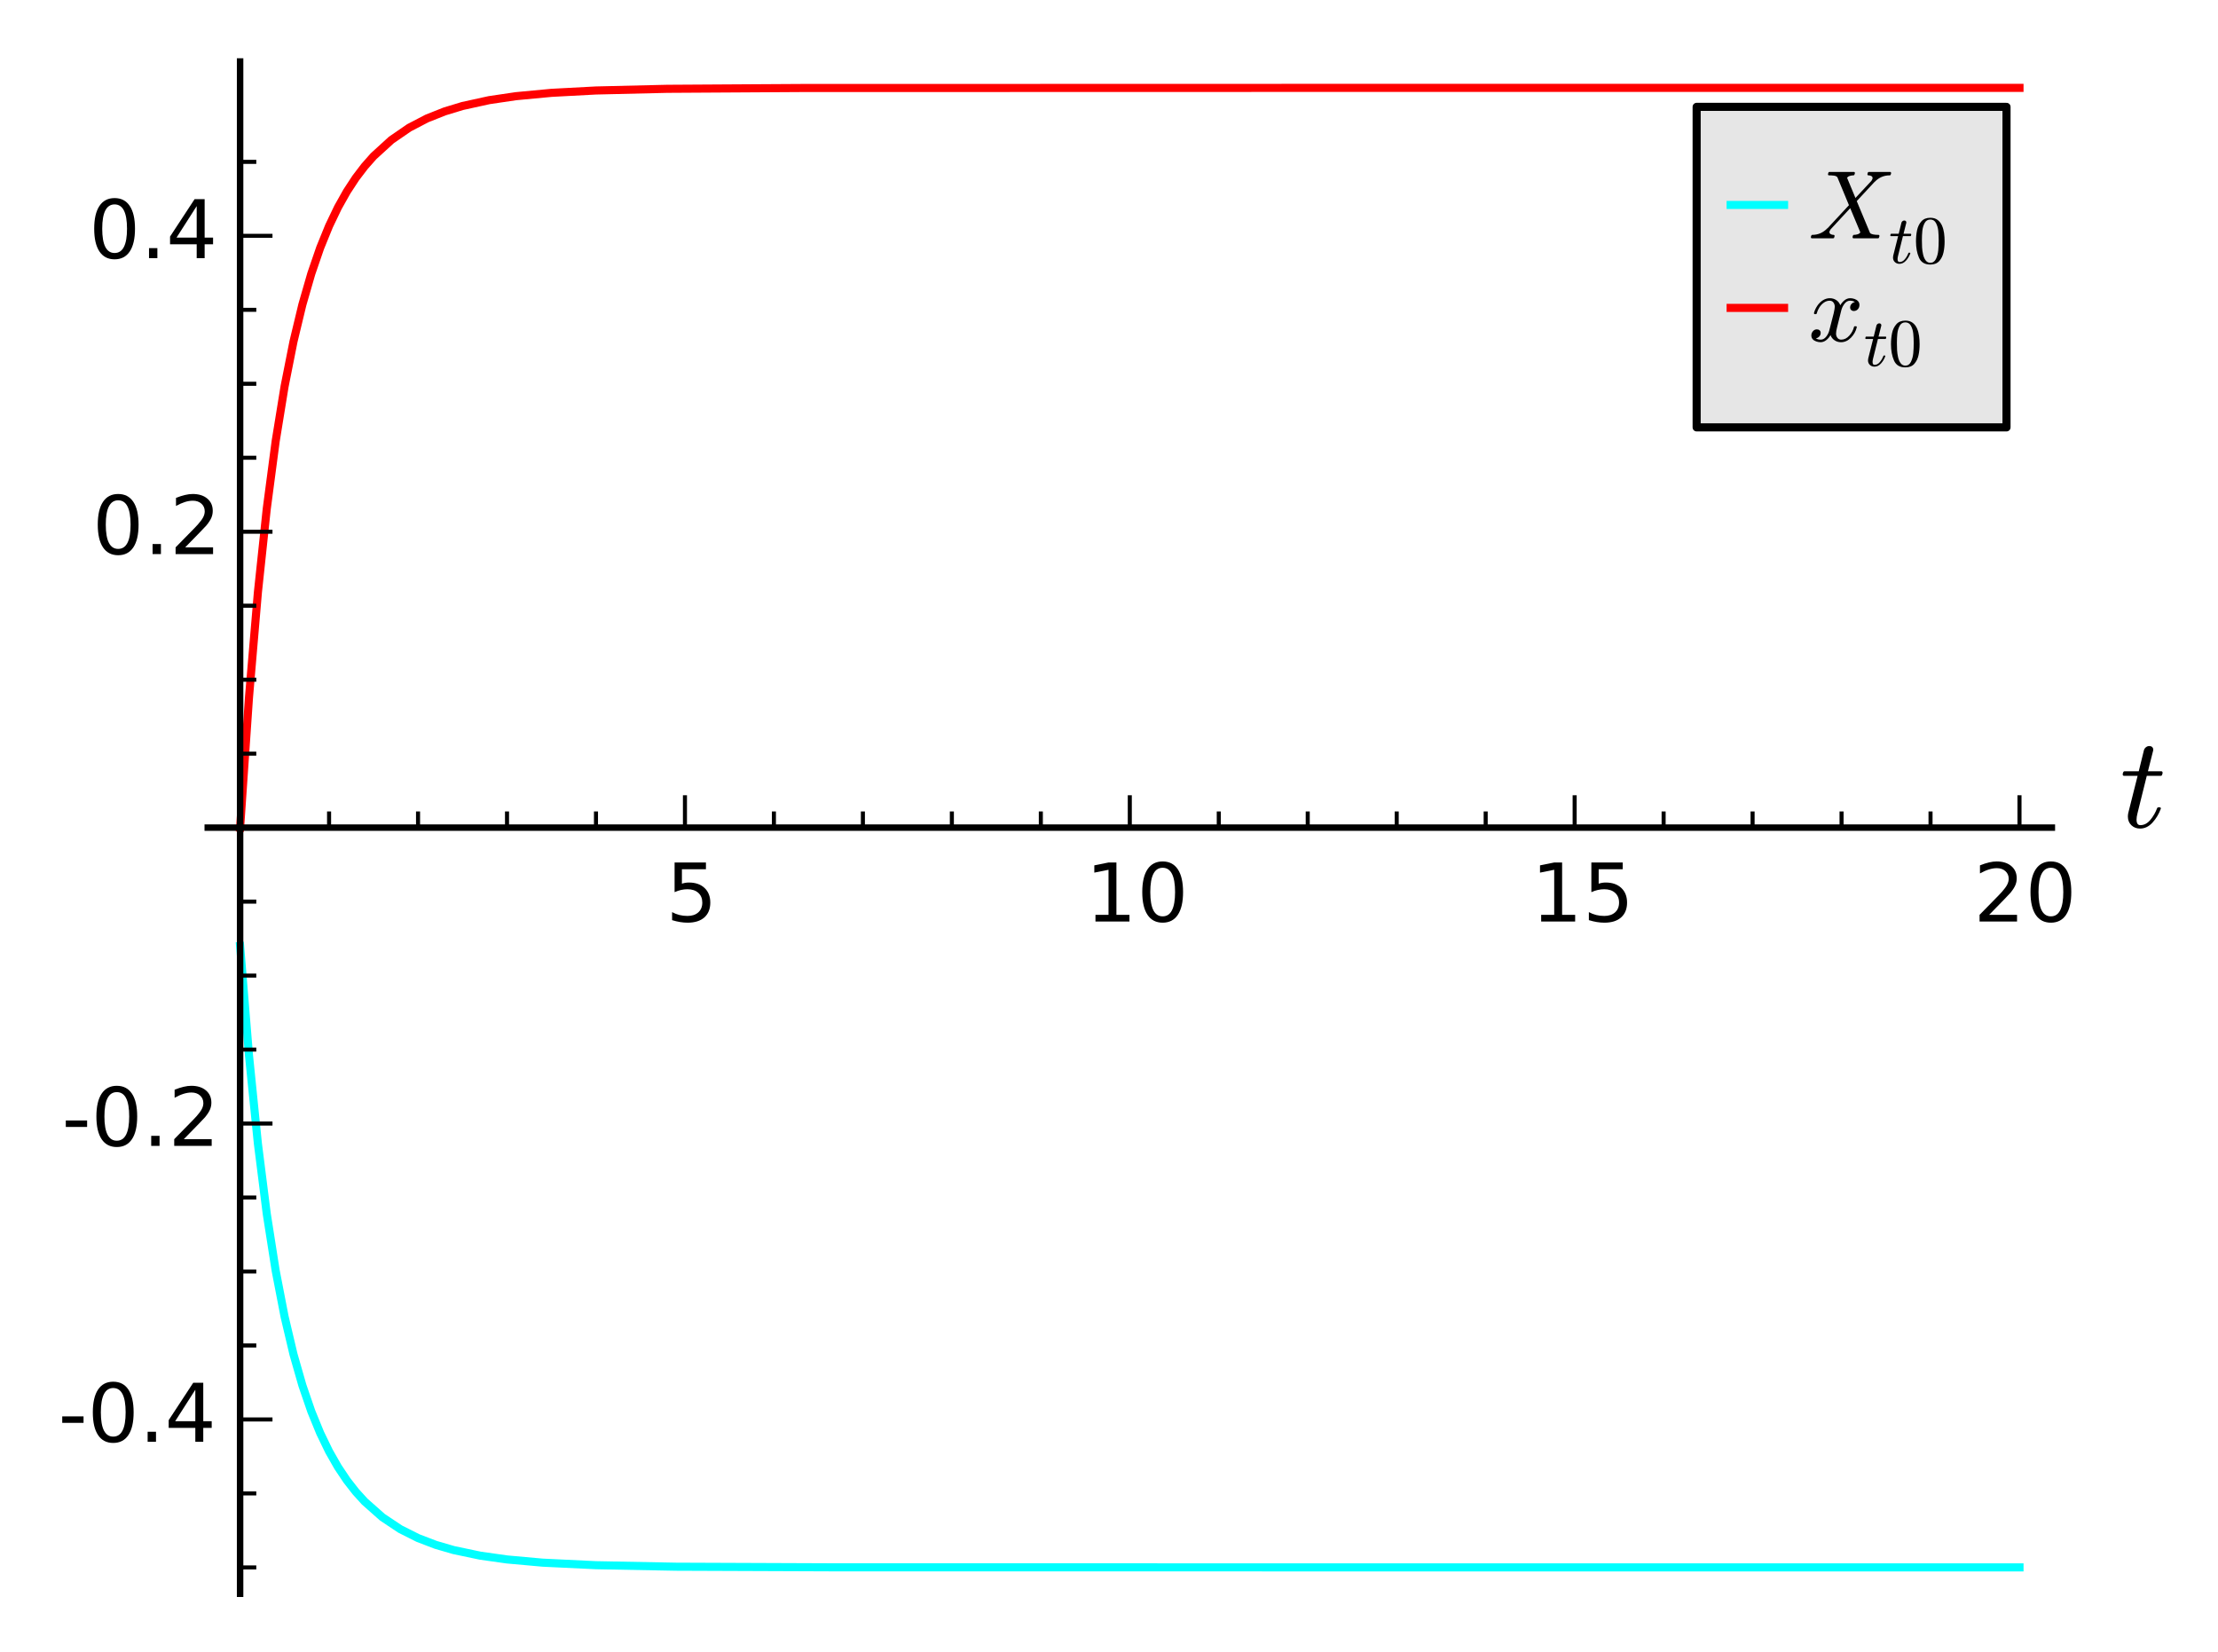
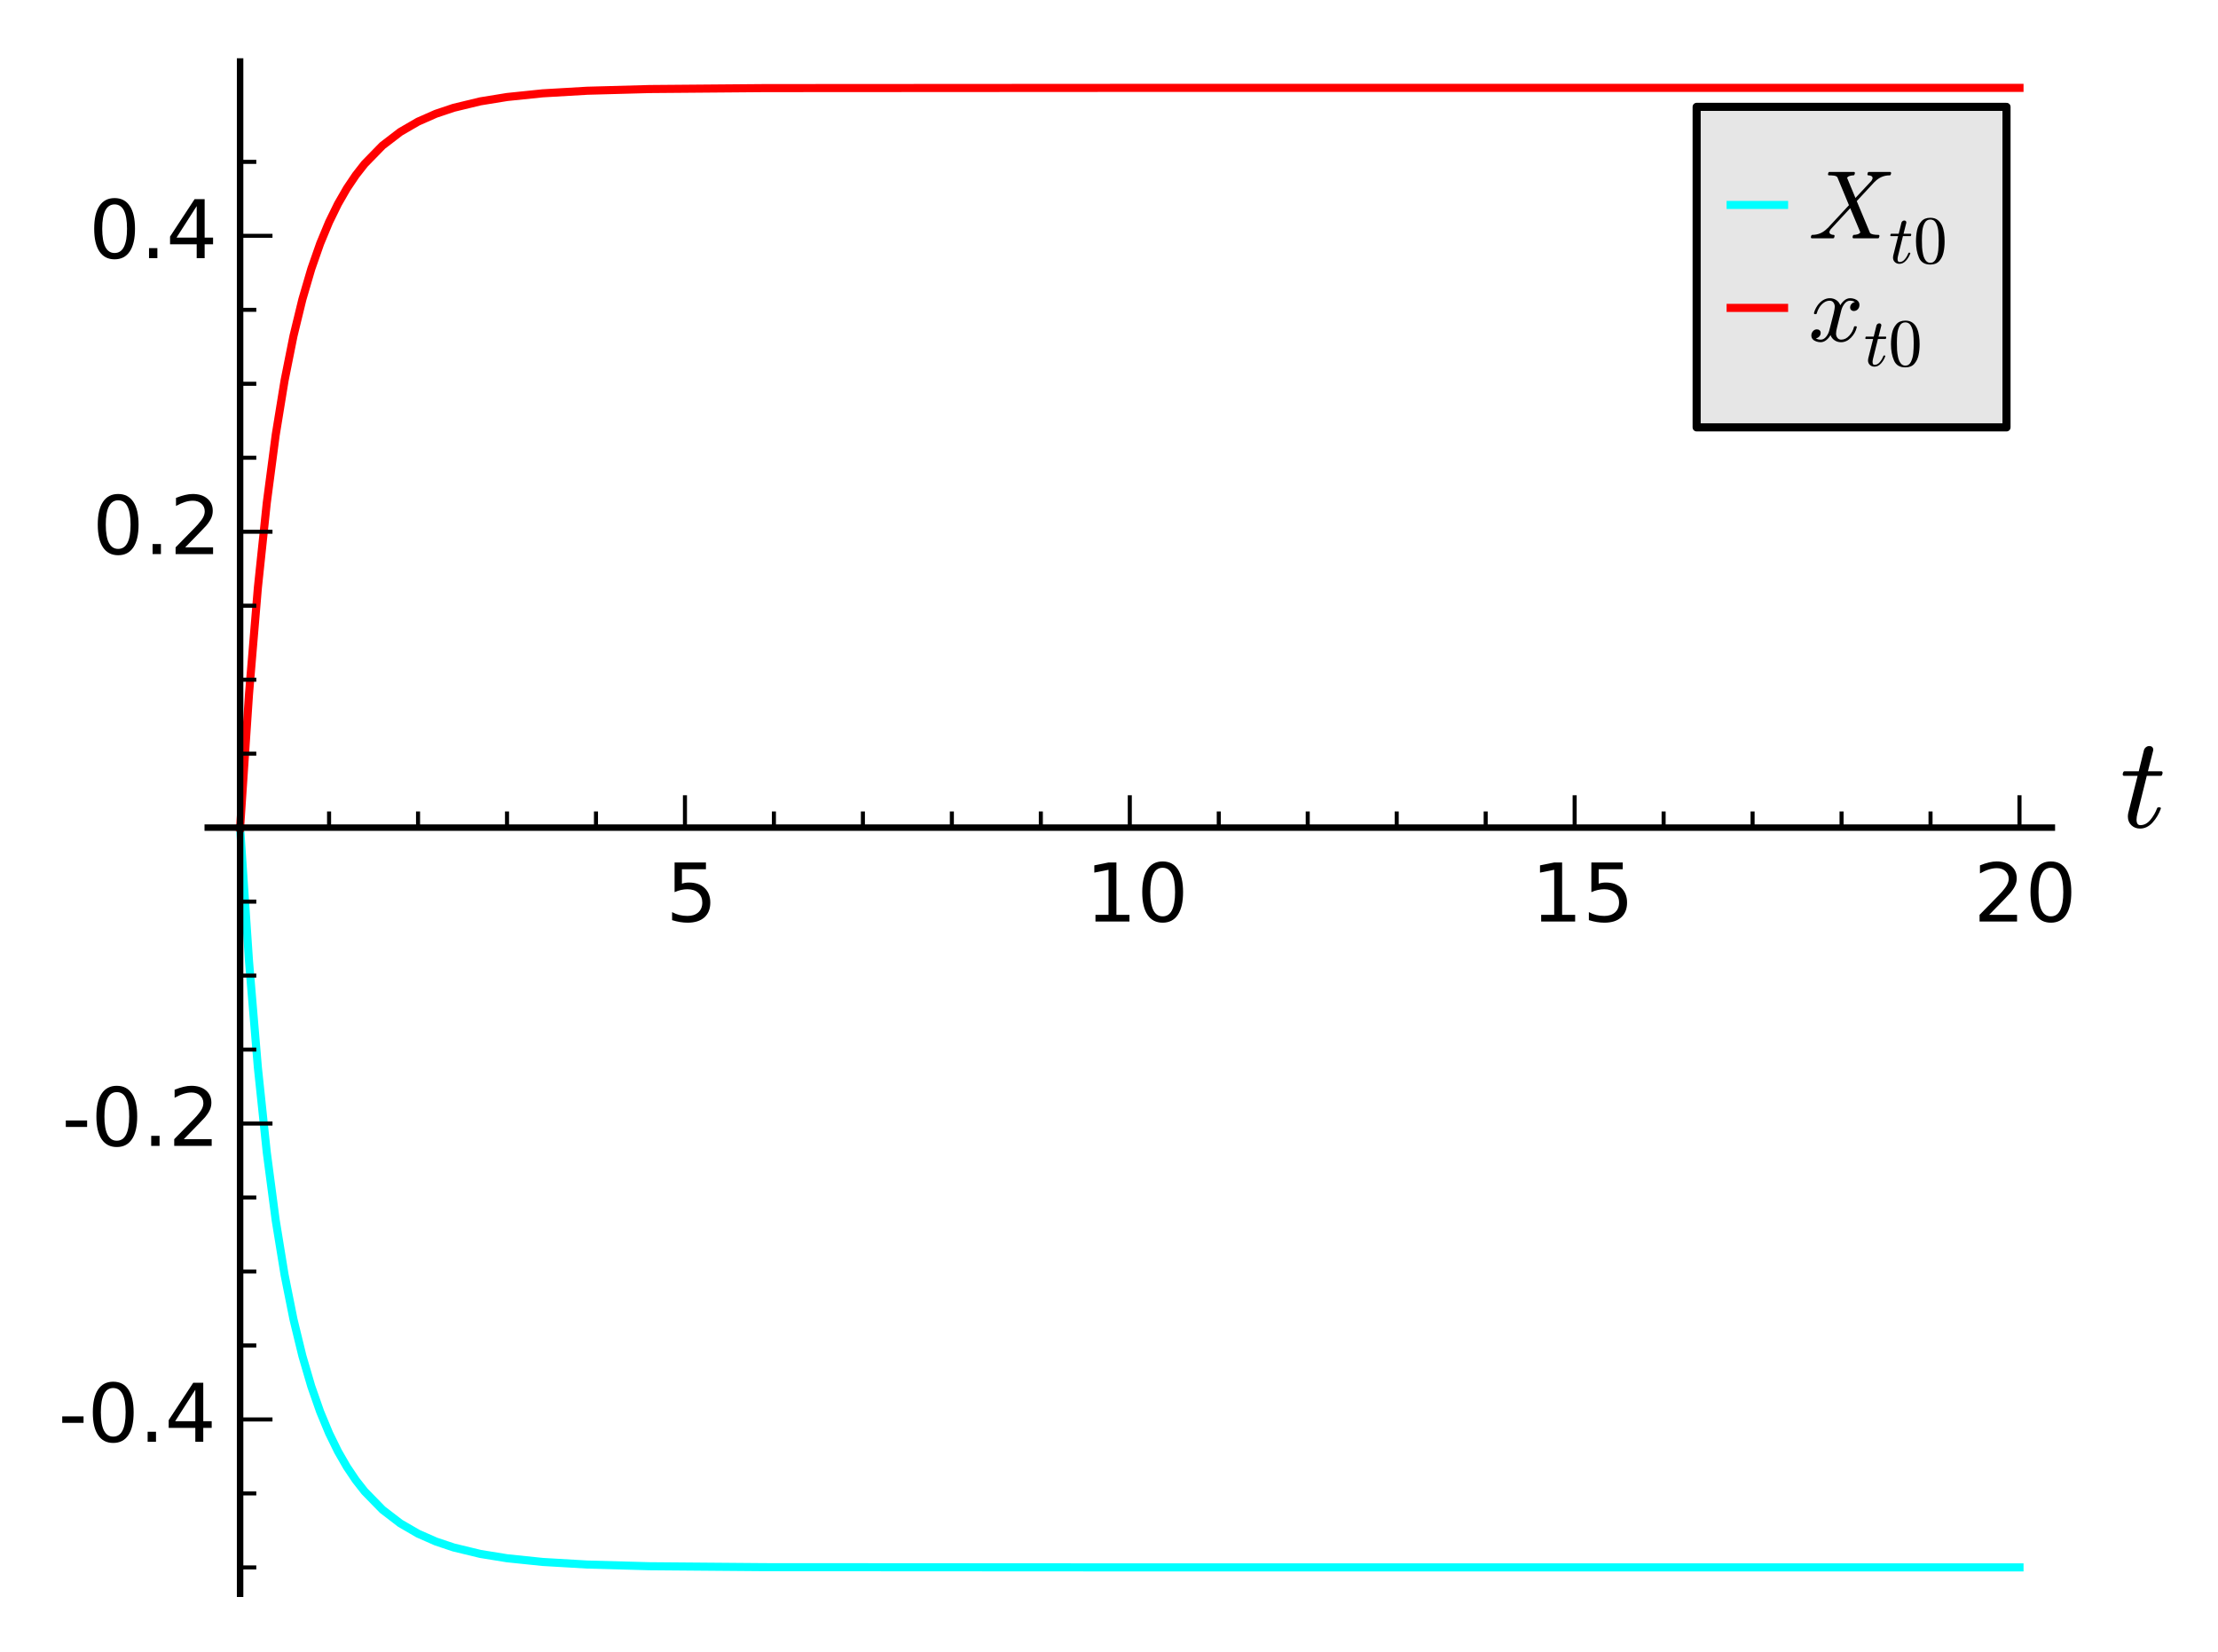
<svg xmlns="http://www.w3.org/2000/svg" xmlns:xlink="http://www.w3.org/1999/xlink" height="204pt" version="1.1" viewBox="0 0 274 204" width="274pt">
  <defs>
    <style type="text/css">
*{stroke-linecap:butt;stroke-linejoin:round;}
  </style>
  </defs>
  <g id="figure_1">
    <g id="patch_1">
      <path d=" M-2.22045e-16 204.48 L274.994 204.48 L274.994 0 L-2.22045e-16 0 z " style="fill:#ffffff;" />
    </g>
    <g id="axes_1">
      <g id="patch_2">
        <path d=" M25.265 197.28 L253.874 197.28 L253.874 7.2 L25.265 7.2 z " style="fill:#ffffff;" />
      </g>
      <g id="line2d_1">
-         <path clip-path="url(#pa21047850b)" d=" M29.661 116.862 L30.76 130.395 L31.859 141.273 L32.958 149.976 L34.057 156.974 L35.156 162.65 L36.255 167.298 L37.355 171.14 L38.454 174.341 L39.553 177.027 L40.652 179.296 L41.751 181.224 L42.85 182.868 L43.949 184.277 L45.048 185.488 L47.246 187.435 L49.444 188.897 L51.643 190.002 L53.841 190.842 L56.039 191.483 L59.336 192.176 L62.633 192.642 L67.03 193.038 L73.624 193.353 L83.516 193.539 L103.3 193.616 L230.794 193.625 L249.478 193.625 L249.478 193.625" style="fill:none;stroke:#00ffff;stroke-linecap:square;" />
+         <path clip-path="url(#p2418869c9f)" d=" M29.661 102.24 L30.76 118.72 L31.859 131.897 L32.958 142.371 L34.057 150.738 L35.156 157.485 L36.255 162.981 L37.355 167.504 L38.454 171.259 L39.553 174.401 L40.652 177.048 L41.751 179.292 L42.85 181.203 L43.949 182.837 L45.048 184.24 L47.246 186.493 L49.444 188.181 L51.643 189.456 L53.841 190.424 L56.039 191.162 L59.336 191.959 L62.633 192.495 L67.03 192.95 L72.525 193.27 L80.219 193.48 L94.507 193.597 L140.669 193.624 L249.478 193.625 L249.478 193.625" style="fill:none;stroke:#00ffff;stroke-linecap:square;" />
      </g>
      <g id="line2d_2">
-         <path clip-path="url(#pa21047850b)" d=" M29.661 102.24 L30.76 86.128 L31.859 73.179 L32.958 62.818 L34.057 54.487 L35.156 47.73 L36.255 42.196 L37.355 37.623 L38.454 33.813 L39.553 30.614 L40.652 27.913 L41.751 25.618 L42.85 23.661 L43.949 21.983 L45.048 20.542 L46.147 19.298 L48.345 17.292 L50.544 15.78 L52.742 14.634 L54.94 13.761 L57.138 13.093 L60.435 12.37 L63.733 11.883 L68.129 11.469 L73.624 11.178 L82.417 10.971 L98.903 10.872 L167.047 10.855 L249.478 10.855 L249.478 10.855" style="fill:none;stroke:#ff0000;stroke-linecap:square;" />
+         <path clip-path="url(#p2418869c9f)" d=" M29.661 102.24 L30.76 85.76 L31.859 72.583 L32.958 62.109 L34.057 53.742 L35.156 46.995 L36.255 41.499 L37.355 36.976 L38.454 33.221 L39.553 30.079 L40.652 27.432 L41.751 25.188 L42.85 23.277 L43.949 21.643 L45.048 20.239 L47.246 17.987 L49.444 16.299 L51.643 15.024 L53.841 14.056 L56.039 13.318 L59.336 12.521 L62.633 11.985 L67.03 11.53 L72.525 11.21 L80.219 11 L94.507 10.883 L140.669 10.855 L249.478 10.855 L249.478 10.855" style="fill:none;stroke:#ff0000;stroke-linecap:square;" />
      </g>
      <g id="matplotlib.axis_1">
        <g id="xtick_1">
          <g id="line2d_3">
            <defs>
              <path d=" M0 0 L0 -4" id="m93b0483c22" style="stroke:#000000;stroke-width:0.5;" />
            </defs>
            <g>
              <use style="stroke:#000000;stroke-width:0.5;" x="29.661" xlink:href="#m93b0483c22" y="102.24" />
            </g>
          </g>
        </g>
        <g id="xtick_2">
          <g id="line2d_4">
            <g>
              <use style="stroke:#000000;stroke-width:0.5;" x="84.615" xlink:href="#m93b0483c22" y="102.24" />
            </g>
          </g>
          <g id="text_1">
            <defs>
              <path d=" M10.797 72.906 L49.516 72.906 L49.516 64.594 L19.828 64.594 L19.828 46.734 Q21.969 47.469 24.109 47.828 Q26.266 48.188 28.422 48.188 Q40.625 48.188 47.75 41.5 Q54.891 34.812 54.891 23.391 Q54.891 11.625 47.562 5.094 Q40.234 -1.422 26.906 -1.422 Q22.312 -1.422 17.547 -0.641 Q12.797 0.141 7.719 1.703 L7.719 11.625 Q12.109 9.234 16.797 8.062 Q21.484 6.891 26.703 6.891 Q35.156 6.891 40.078 11.328 Q45.016 15.766 45.016 23.391 Q45.016 31 40.078 35.438 Q35.156 39.891 26.703 39.891 Q22.75 39.891 18.812 39.016 Q14.891 38.141 10.797 36.281 z " id="BitstreamVeraSans-Roman-35" />
            </defs>
            <g transform="translate(82.25662 113.8384)scale(0.1 -0.1)">
              <use xlink:href="#BitstreamVeraSans-Roman-35" />
            </g>
          </g>
        </g>
        <g id="xtick_3">
          <g id="line2d_5">
            <g>
              <use style="stroke:#000000;stroke-width:0.5;" x="139.569" xlink:href="#m93b0483c22" y="102.24" />
            </g>
          </g>
          <g id="text_2">
            <defs>
              <path d=" M31.781 66.406 Q24.172 66.406 20.328 58.906 Q16.5 51.422 16.5 36.375 Q16.5 21.391 20.328 13.891 Q24.172 6.391 31.781 6.391 Q39.453 6.391 43.281 13.891 Q47.125 21.391 47.125 36.375 Q47.125 51.422 43.281 58.906 Q39.453 66.406 31.781 66.406 M31.781 74.219 Q44.047 74.219 50.516 64.516 Q56.984 54.828 56.984 36.375 Q56.984 17.969 50.516 8.266 Q44.047 -1.422 31.781 -1.422 Q19.531 -1.422 13.062 8.266 Q6.594 17.969 6.594 36.375 Q6.594 54.828 13.062 64.516 Q19.531 74.219 31.781 74.219" id="BitstreamVeraSans-Roman-30" />
              <path d=" M12.406 8.297 L28.516 8.297 L28.516 63.922 L10.984 60.406 L10.984 69.391 L28.422 72.906 L38.281 72.906 L38.281 8.297 L54.391 8.297 L54.391 0 L12.406 0 z " id="BitstreamVeraSans-Roman-31" />
            </defs>
            <g transform="translate(134.0882 113.8384)scale(0.1 -0.1)">
              <use xlink:href="#BitstreamVeraSans-Roman-31" />
              <use x="63.623" xlink:href="#BitstreamVeraSans-Roman-30" />
            </g>
          </g>
        </g>
        <g id="xtick_4">
          <g id="line2d_6">
            <g>
              <use style="stroke:#000000;stroke-width:0.5;" x="194.524" xlink:href="#m93b0483c22" y="102.24" />
            </g>
          </g>
          <g id="text_3">
            <g transform="translate(189.1472 113.8384)scale(0.1 -0.1)">
              <use xlink:href="#BitstreamVeraSans-Roman-31" />
              <use x="63.623" xlink:href="#BitstreamVeraSans-Roman-35" />
            </g>
          </g>
        </g>
        <g id="xtick_5">
          <g id="line2d_7">
            <g>
              <use style="stroke:#000000;stroke-width:0.5;" x="249.478" xlink:href="#m93b0483c22" y="102.24" />
            </g>
          </g>
          <g id="text_4">
            <defs>
              <path d=" M19.188 8.297 L53.609 8.297 L53.609 0 L7.328 0 L7.328 8.297 Q12.938 14.109 22.625 23.891 Q32.328 33.688 34.812 36.531 Q39.547 41.844 41.422 45.531 Q43.312 49.219 43.312 52.781 Q43.312 58.594 39.234 62.25 Q35.156 65.922 28.609 65.922 Q23.969 65.922 18.812 64.312 Q13.672 62.703 7.812 59.422 L7.812 69.391 Q13.766 71.781 18.938 73 Q24.125 74.219 28.422 74.219 Q39.75 74.219 46.484 68.547 Q53.219 62.891 53.219 53.422 Q53.219 48.922 51.531 44.891 Q49.859 40.875 45.406 35.406 Q44.188 33.984 37.641 27.219 Q31.109 20.453 19.188 8.297" id="BitstreamVeraSans-Roman-32" />
            </defs>
            <g transform="translate(243.814 113.8384)scale(0.1 -0.1)">
              <use xlink:href="#BitstreamVeraSans-Roman-32" />
              <use x="63.623" xlink:href="#BitstreamVeraSans-Roman-30" />
            </g>
          </g>
        </g>
        <g id="xtick_6">
          <g id="line2d_8">
            <defs>
              <path d=" M0 0 L0 -2" id="m177f7580d0" style="stroke:#000000;stroke-width:0.5;" />
            </defs>
            <g>
              <use style="stroke:#000000;stroke-width:0.5;" x="40.652" xlink:href="#m177f7580d0" y="102.24" />
            </g>
          </g>
        </g>
        <g id="xtick_7">
          <g id="line2d_9">
            <g>
              <use style="stroke:#000000;stroke-width:0.5;" x="51.643" xlink:href="#m177f7580d0" y="102.24" />
            </g>
          </g>
        </g>
        <g id="xtick_8">
          <g id="line2d_10">
            <g>
              <use style="stroke:#000000;stroke-width:0.5;" x="62.634" xlink:href="#m177f7580d0" y="102.24" />
            </g>
          </g>
        </g>
        <g id="xtick_9">
          <g id="line2d_11">
            <g>
              <use style="stroke:#000000;stroke-width:0.5;" x="73.624" xlink:href="#m177f7580d0" y="102.24" />
            </g>
          </g>
        </g>
        <g id="xtick_10">
          <g id="line2d_12">
            <g>
              <use style="stroke:#000000;stroke-width:0.5;" x="95.606" xlink:href="#m177f7580d0" y="102.24" />
            </g>
          </g>
        </g>
        <g id="xtick_11">
          <g id="line2d_13">
            <g>
              <use style="stroke:#000000;stroke-width:0.5;" x="106.597" xlink:href="#m177f7580d0" y="102.24" />
            </g>
          </g>
        </g>
        <g id="xtick_12">
          <g id="line2d_14">
            <g>
              <use style="stroke:#000000;stroke-width:0.5;" x="117.588" xlink:href="#m177f7580d0" y="102.24" />
            </g>
          </g>
        </g>
        <g id="xtick_13">
          <g id="line2d_15">
            <g>
              <use style="stroke:#000000;stroke-width:0.5;" x="128.579" xlink:href="#m177f7580d0" y="102.24" />
            </g>
          </g>
        </g>
        <g id="xtick_14">
          <g id="line2d_16">
            <g>
              <use style="stroke:#000000;stroke-width:0.5;" x="150.56" xlink:href="#m177f7580d0" y="102.24" />
            </g>
          </g>
        </g>
        <g id="xtick_15">
          <g id="line2d_17">
            <g>
              <use style="stroke:#000000;stroke-width:0.5;" x="161.551" xlink:href="#m177f7580d0" y="102.24" />
            </g>
          </g>
        </g>
        <g id="xtick_16">
          <g id="line2d_18">
            <g>
              <use style="stroke:#000000;stroke-width:0.5;" x="172.542" xlink:href="#m177f7580d0" y="102.24" />
            </g>
          </g>
        </g>
        <g id="xtick_17">
          <g id="line2d_19">
            <g>
              <use style="stroke:#000000;stroke-width:0.5;" x="183.533" xlink:href="#m177f7580d0" y="102.24" />
            </g>
          </g>
        </g>
        <g id="xtick_18">
          <g id="line2d_20">
            <g>
              <use style="stroke:#000000;stroke-width:0.5;" x="205.515" xlink:href="#m177f7580d0" y="102.24" />
            </g>
          </g>
        </g>
        <g id="xtick_19">
          <g id="line2d_21">
            <g>
              <use style="stroke:#000000;stroke-width:0.5;" x="216.505" xlink:href="#m177f7580d0" y="102.24" />
            </g>
          </g>
        </g>
        <g id="xtick_20">
          <g id="line2d_22">
            <g>
              <use style="stroke:#000000;stroke-width:0.5;" x="227.496" xlink:href="#m177f7580d0" y="102.24" />
            </g>
          </g>
        </g>
        <g id="xtick_21">
          <g id="line2d_23">
            <g>
              <use style="stroke:#000000;stroke-width:0.5;" x="238.487" xlink:href="#m177f7580d0" y="102.24" />
            </g>
          </g>
        </g>
        <g id="text_5">
          <defs>
            <path d=" M6.203 8.109 Q6.203 9.578 6.5 10.891 L13.719 39.594 L3.219 39.594 Q2.203 39.594 2.203 40.922 Q2.594 43.109 3.516 43.109 L14.594 43.109 L18.609 59.422 Q19 60.75 20.172 61.672 Q21.344 62.594 22.797 62.594 Q24.078 62.594 24.922 61.828 Q25.781 61.078 25.781 59.812 Q25.781 59.516 25.75 59.344 Q25.734 59.188 25.688 58.984 L21.688 43.109 L31.984 43.109 Q33.016 43.109 33.016 41.797 Q32.953 41.547 32.812 40.953 Q32.672 40.375 32.422 39.984 Q32.172 39.594 31.688 39.594 L20.797 39.594 L13.625 10.688 Q12.891 7.859 12.891 5.812 Q12.891 1.516 15.828 1.516 Q20.219 1.516 23.609 5.641 Q27 9.766 28.812 14.703 Q29.203 15.281 29.594 15.281 L30.812 15.281 Q31.203 15.281 31.438 15.016 Q31.688 14.75 31.688 14.406 Q31.688 14.203 31.594 14.109 Q29.391 8.062 25.188 3.469 Q21 -1.125 15.578 -1.125 Q11.625 -1.125 8.906 1.453 Q6.203 4.047 6.203 8.109" id="Cmmi10-74" />
          </defs>
          <g transform="translate(261.8744 102.24)scale(0.16 -0.16)">
            <use transform="translate(0.0 0.40625)" xlink:href="#Cmmi10-74" />
          </g>
        </g>
      </g>
      <g id="matplotlib.axis_2">
        <g id="ytick_1">
          <g id="line2d_24">
            <defs>
              <path d=" M0 0 L4 0" id="m728421d6d4" style="stroke:#000000;stroke-width:0.5;" />
            </defs>
            <g>
              <use style="stroke:#000000;stroke-width:0.5;" x="29.661" xlink:href="#m728421d6d4" y="175.348" />
            </g>
          </g>
          <g id="text_6">
            <defs>
              <path d=" M10.688 12.406 L21 12.406 L21 0 L10.688 0 z " id="BitstreamVeraSans-Roman-2e" />
              <path d=" M4.891 31.391 L31.203 31.391 L31.203 23.391 L4.891 23.391 z " id="BitstreamVeraSans-Roman-2d" />
              <path d=" M37.797 64.312 L12.891 25.391 L37.797 25.391 z  M35.203 72.906 L47.609 72.906 L47.609 25.391 L58.016 25.391 L58.016 17.188 L47.609 17.188 L47.609 0 L37.797 0 L37.797 17.188 L4.891 17.188 L4.891 26.703 z " id="BitstreamVeraSans-Roman-34" />
            </defs>
            <g transform="translate(7.2 178.1071)scale(0.1 -0.1)">
              <use xlink:href="#BitstreamVeraSans-Roman-2d" />
              <use x="36.084" xlink:href="#BitstreamVeraSans-Roman-30" />
              <use x="99.707" xlink:href="#BitstreamVeraSans-Roman-2e" />
              <use x="131.494" xlink:href="#BitstreamVeraSans-Roman-34" />
            </g>
          </g>
        </g>
        <g id="ytick_2">
          <g id="line2d_25">
            <g>
              <use style="stroke:#000000;stroke-width:0.5;" x="29.661" xlink:href="#m728421d6d4" y="138.794" />
            </g>
          </g>
          <g id="text_7">
            <g transform="translate(7.640625 141.5532)scale(0.1 -0.1)">
              <use xlink:href="#BitstreamVeraSans-Roman-2d" />
              <use x="36.084" xlink:href="#BitstreamVeraSans-Roman-30" />
              <use x="99.707" xlink:href="#BitstreamVeraSans-Roman-2e" />
              <use x="131.494" xlink:href="#BitstreamVeraSans-Roman-32" />
            </g>
          </g>
        </g>
        <g id="ytick_3">
          <g id="line2d_26">
            <g>
              <use style="stroke:#000000;stroke-width:0.5;" x="29.661" xlink:href="#m728421d6d4" y="102.24" />
            </g>
          </g>
        </g>
        <g id="ytick_4">
          <g id="line2d_27">
            <g>
              <use style="stroke:#000000;stroke-width:0.5;" x="29.661" xlink:href="#m728421d6d4" y="65.686" />
            </g>
          </g>
          <g id="text_8">
            <g transform="translate(11.41875 68.44553)scale(0.1 -0.1)">
              <use xlink:href="#BitstreamVeraSans-Roman-30" />
              <use x="63.623" xlink:href="#BitstreamVeraSans-Roman-2e" />
              <use x="95.41" xlink:href="#BitstreamVeraSans-Roman-32" />
            </g>
          </g>
        </g>
        <g id="ytick_5">
          <g id="line2d_28">
            <g>
              <use style="stroke:#000000;stroke-width:0.5;" x="29.661" xlink:href="#m728421d6d4" y="29.132" />
            </g>
          </g>
          <g id="text_9">
            <g transform="translate(10.97813 31.89168)scale(0.1 -0.1)">
              <use xlink:href="#BitstreamVeraSans-Roman-30" />
              <use x="63.623" xlink:href="#BitstreamVeraSans-Roman-2e" />
              <use x="95.41" xlink:href="#BitstreamVeraSans-Roman-34" />
            </g>
          </g>
        </g>
        <g id="ytick_6">
          <g id="line2d_29">
            <defs>
              <path d=" M0 0 L2 0" id="mf0c55a9a47" style="stroke:#000000;stroke-width:0.5;" />
            </defs>
            <g>
              <use style="stroke:#000000;stroke-width:0.5;" x="29.661" xlink:href="#mf0c55a9a47" y="193.625" />
            </g>
          </g>
        </g>
        <g id="ytick_7">
          <g id="line2d_30">
            <g>
              <use style="stroke:#000000;stroke-width:0.5;" x="29.661" xlink:href="#mf0c55a9a47" y="184.486" />
            </g>
          </g>
        </g>
        <g id="ytick_8">
          <g id="line2d_31">
            <g>
              <use style="stroke:#000000;stroke-width:0.5;" x="29.661" xlink:href="#mf0c55a9a47" y="166.209" />
            </g>
          </g>
        </g>
        <g id="ytick_9">
          <g id="line2d_32">
            <g>
              <use style="stroke:#000000;stroke-width:0.5;" x="29.661" xlink:href="#mf0c55a9a47" y="157.071" />
            </g>
          </g>
        </g>
        <g id="ytick_10">
          <g id="line2d_33">
            <g>
              <use style="stroke:#000000;stroke-width:0.5;" x="29.661" xlink:href="#mf0c55a9a47" y="147.932" />
            </g>
          </g>
        </g>
        <g id="ytick_11">
          <g id="line2d_34">
            <g>
              <use style="stroke:#000000;stroke-width:0.5;" x="29.661" xlink:href="#mf0c55a9a47" y="129.655" />
            </g>
          </g>
        </g>
        <g id="ytick_12">
          <g id="line2d_35">
            <g>
              <use style="stroke:#000000;stroke-width:0.5;" x="29.661" xlink:href="#mf0c55a9a47" y="120.517" />
            </g>
          </g>
        </g>
        <g id="ytick_13">
          <g id="line2d_36">
            <g>
              <use style="stroke:#000000;stroke-width:0.5;" x="29.661" xlink:href="#mf0c55a9a47" y="111.378" />
            </g>
          </g>
        </g>
        <g id="ytick_14">
          <g id="line2d_37">
            <g>
              <use style="stroke:#000000;stroke-width:0.5;" x="29.661" xlink:href="#mf0c55a9a47" y="93.102" />
            </g>
          </g>
        </g>
        <g id="ytick_15">
          <g id="line2d_38">
            <g>
              <use style="stroke:#000000;stroke-width:0.5;" x="29.661" xlink:href="#mf0c55a9a47" y="83.963" />
            </g>
          </g>
        </g>
        <g id="ytick_16">
          <g id="line2d_39">
            <g>
              <use style="stroke:#000000;stroke-width:0.5;" x="29.661" xlink:href="#mf0c55a9a47" y="74.825" />
            </g>
          </g>
        </g>
        <g id="ytick_17">
          <g id="line2d_40">
            <g>
              <use style="stroke:#000000;stroke-width:0.5;" x="29.661" xlink:href="#mf0c55a9a47" y="56.548" />
            </g>
          </g>
        </g>
        <g id="ytick_18">
          <g id="line2d_41">
            <g>
              <use style="stroke:#000000;stroke-width:0.5;" x="29.661" xlink:href="#mf0c55a9a47" y="47.409" />
            </g>
          </g>
        </g>
        <g id="ytick_19">
          <g id="line2d_42">
            <g>
              <use style="stroke:#000000;stroke-width:0.5;" x="29.661" xlink:href="#mf0c55a9a47" y="38.271" />
            </g>
          </g>
        </g>
        <g id="ytick_20">
          <g id="line2d_43">
            <g>
              <use style="stroke:#000000;stroke-width:0.5;" x="29.661" xlink:href="#mf0c55a9a47" y="19.994" />
            </g>
          </g>
        </g>
      </g>
      <g id="patch_3">
        <path d=" M25.265 102.24 L253.874 102.24" style="fill:none;stroke:#000000;stroke-width:0.8;" />
      </g>
      <g id="patch_4">
        <path d=" M29.661 197.28 L29.661 7.2" style="fill:none;stroke:#000000;stroke-width:0.8;" />
      </g>
      <g id="legend_1">
        <g id="patch_5">
          <path d=" M209.594 52.796 L247.874 52.796 L247.874 13.2 L209.594 13.2 L209.594 52.796 z " style="fill:#e6e6e6;stroke:#000000;" />
        </g>
        <g id="line2d_44">
          <path d=" M220.394 25.318 L213.794 25.318" style="fill:none;stroke:#00ffff;stroke-linecap:square;" />
        </g>
        <g id="line2d_45" />
        <g id="text_10">
          <defs>
            <path d=" M3.609 0 Q2.594 0 2.594 1.312 Q2.641 1.562 2.812 2.188 Q2.984 2.828 3.25 3.172 Q3.516 3.516 4 3.516 Q13.094 3.516 19.578 10.297 Q19.672 10.406 19.797 10.453 Q19.922 10.5 19.922 10.5 L41.797 34.078 L29.891 62.797 Q28.859 64.109 26.562 64.453 Q24.266 64.797 21.188 64.797 Q20.219 64.797 20.219 66.109 Q20.562 67.391 20.75 67.844 Q20.953 68.312 21.922 68.312 L46.922 68.312 Q47.906 68.312 47.906 67 Q47.859 66.75 47.688 66.109 Q47.516 65.484 47.234 65.141 Q46.969 64.797 46.484 64.797 Q44.625 64.797 42.641 64.188 Q40.672 63.578 39.891 62.203 L48.484 41.5 L64.891 59.078 Q65.047 59.422 65.578 60.281 Q66.109 61.141 66.109 61.922 Q66.109 63.375 64.844 64.078 Q63.578 64.797 61.812 64.797 Q60.797 64.797 60.797 66.109 Q61.141 67.391 61.328 67.844 Q61.531 68.312 62.5 68.312 L84.188 68.312 Q84.719 68.312 84.953 67.922 Q85.203 67.531 85.203 67 Q85.156 66.75 85 66.156 Q84.859 65.578 84.609 65.188 Q84.375 64.797 83.891 64.797 Q79.25 64.797 75.359 63.109 Q71.484 61.422 68.219 58.016 Q68.172 57.953 68.094 57.922 Q68.016 57.906 67.922 57.812 L49.812 38.281 L63.484 5.516 Q65.094 3.516 72.219 3.516 Q73.188 3.516 73.188 2.203 Q72.859 0.875 72.625 0.438 Q72.406 0 71.484 0 L46.484 0 Q45.516 0 45.516 1.312 Q45.562 1.562 45.703 2.172 Q45.844 2.781 46.109 3.141 Q46.391 3.516 46.781 3.516 Q48.734 3.516 50.734 4.125 Q52.734 4.734 53.516 6.109 L43.109 31 L22.906 9.188 Q22.75 8.844 22.219 8 Q21.688 7.172 21.688 6.391 Q21.688 4.938 23.047 4.219 Q24.422 3.516 25.984 3.516 Q27 3.516 27 2.203 Q26.656 0.781 26.453 0.391 Q26.266 0 25.297 0 z " id="Cmmi10-58" />
            <path d=" M25 -2.203 Q12.75 -2.203 8.328 7.875 Q3.906 17.969 3.906 31.891 Q3.906 40.578 5.484 48.234 Q7.078 55.906 11.781 61.25 Q16.5 66.609 25 66.609 Q31.594 66.609 35.781 63.375 Q39.984 60.156 42.188 55.047 Q44.391 49.953 45.188 44.109 Q46 38.281 46 31.891 Q46 23.297 44.406 15.797 Q42.828 8.297 38.188 3.047 Q33.547 -2.203 25 -2.203 M25 0.391 Q30.562 0.391 33.297 6.094 Q36.031 11.812 36.672 18.75 Q37.312 25.688 37.312 33.5 Q37.312 41.016 36.672 47.359 Q36.031 53.719 33.312 58.859 Q30.609 64.016 25 64.016 Q19.344 64.016 16.609 58.828 Q13.875 53.656 13.234 47.328 Q12.594 41.016 12.594 33.5 Q12.594 27.938 12.859 23 Q13.141 18.062 14.312 12.812 Q15.484 7.562 18.094 3.969 Q20.703 0.391 25 0.391" id="Cmr10-30" />
          </defs>
          <g transform="translate(223.3944 29.51813)scale(0.12 -0.12)">
            <use transform="translate(0.0 0.6875)" xlink:href="#Cmmi10-58" />
            <use transform="translate(82.8125 -24.82187)scale(0.7)" xlink:href="#Cmmi10-74" />
            <use transform="translate(108.0713 -24.82187)scale(0.7)" xlink:href="#Cmr10-30" />
          </g>
        </g>
        <g id="line2d_46">
          <path d=" M220.394 38.036 L213.794 38.036" style="fill:none;stroke:#ff0000;stroke-linecap:square;" />
        </g>
        <g id="line2d_47" />
        <g id="text_11">
          <defs>
            <path d=" M7.812 2.875 Q9.578 1.516 12.797 1.516 Q15.922 1.516 18.312 4.516 Q20.703 7.516 21.578 11.078 L26.125 28.812 Q27.203 33.641 27.203 35.406 Q27.203 37.891 25.812 39.75 Q24.422 41.609 21.922 41.609 Q18.75 41.609 15.969 39.625 Q13.188 37.641 11.281 34.594 Q9.375 31.547 8.594 28.422 Q8.406 27.781 7.812 27.781 L6.594 27.781 Q5.812 27.781 5.812 28.719 L5.812 29 Q6.781 32.719 9.125 36.25 Q11.469 39.797 14.859 41.984 Q18.266 44.188 22.125 44.188 Q25.781 44.188 28.734 42.234 Q31.688 40.281 32.906 36.922 Q34.625 39.984 37.281 42.078 Q39.938 44.188 43.109 44.188 Q45.266 44.188 47.5 43.422 Q49.75 42.672 51.172 41.109 Q52.594 39.547 52.594 37.203 Q52.594 34.672 50.953 32.828 Q49.312 31 46.781 31 Q45.172 31 44.094 32.031 Q43.016 33.062 43.016 34.625 Q43.016 36.719 44.453 38.297 Q45.906 39.891 47.906 40.188 Q46.094 41.609 42.922 41.609 Q39.703 41.609 37.328 38.625 Q34.969 35.641 33.984 31.984 L29.594 14.312 Q28.516 10.297 28.516 7.719 Q28.516 5.172 29.953 3.344 Q31.391 1.516 33.797 1.516 Q38.484 1.516 42.156 5.641 Q45.844 9.766 47.016 14.703 Q47.219 15.281 47.797 15.281 L49.031 15.281 Q49.422 15.281 49.656 15.016 Q49.906 14.75 49.906 14.406 Q49.906 14.312 49.812 14.109 Q48.391 8.156 43.844 3.516 Q39.312 -1.125 33.594 -1.125 Q29.938 -1.125 26.984 0.844 Q24.031 2.828 22.797 6.203 Q21.234 3.266 18.469 1.062 Q15.719 -1.125 12.594 -1.125 Q10.453 -1.125 8.172 -0.359 Q5.906 0.391 4.484 1.953 Q3.078 3.516 3.078 5.906 Q3.078 8.25 4.703 10.172 Q6.344 12.109 8.797 12.109 Q10.453 12.109 11.578 11.109 Q12.703 10.109 12.703 8.5 Q12.703 6.391 11.297 4.828 Q9.906 3.266 7.812 2.875" id="Cmmi10-78" />
          </defs>
          <g transform="translate(223.3944 42.23625)scale(0.12 -0.12)">
            <use transform="translate(0.0 0.8125)" xlink:href="#Cmmi10-78" />
            <use transform="translate(57.08008 -24.69687)scale(0.7)" xlink:href="#Cmmi10-74" />
            <use transform="translate(82.33887 -24.69687)scale(0.7)" xlink:href="#Cmr10-30" />
          </g>
        </g>
      </g>
    </g>
  </g>
  <defs>
-     <clipPath id="pa21047850b">
+     <clipPath id="p2418869c9f">
      <rect height="190.08" width="228.61" x="25.265" y="7.2" />
    </clipPath>
  </defs>
</svg>
